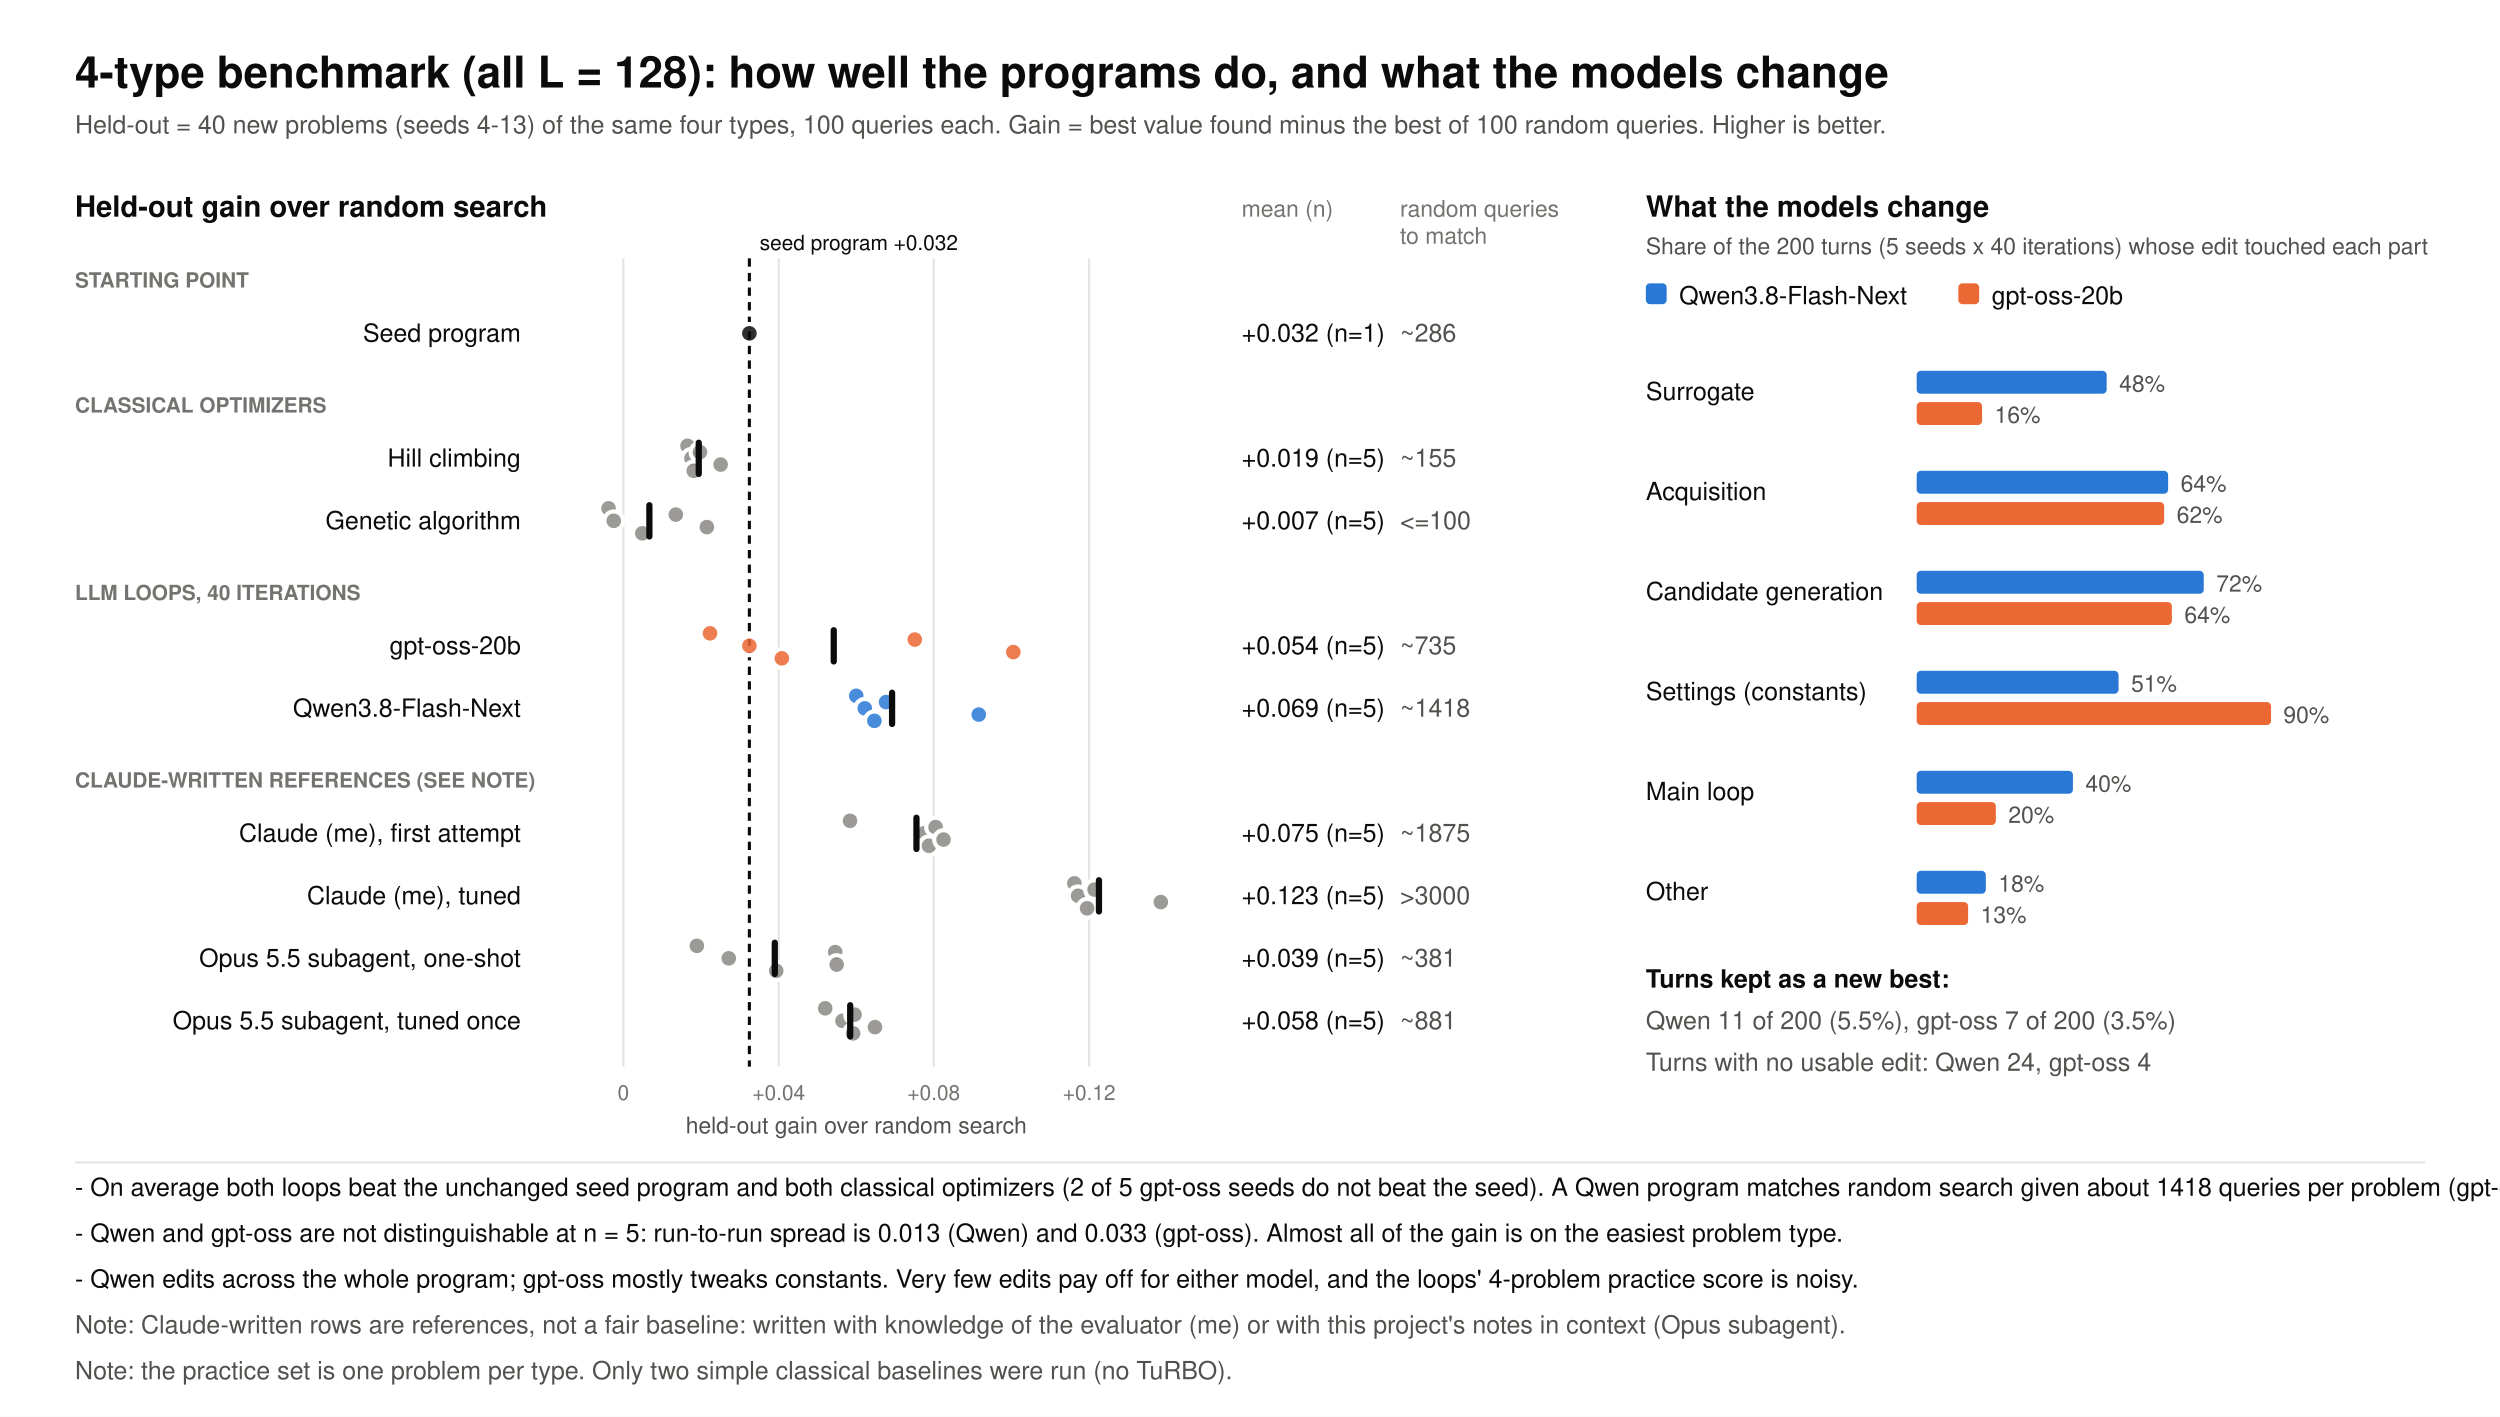
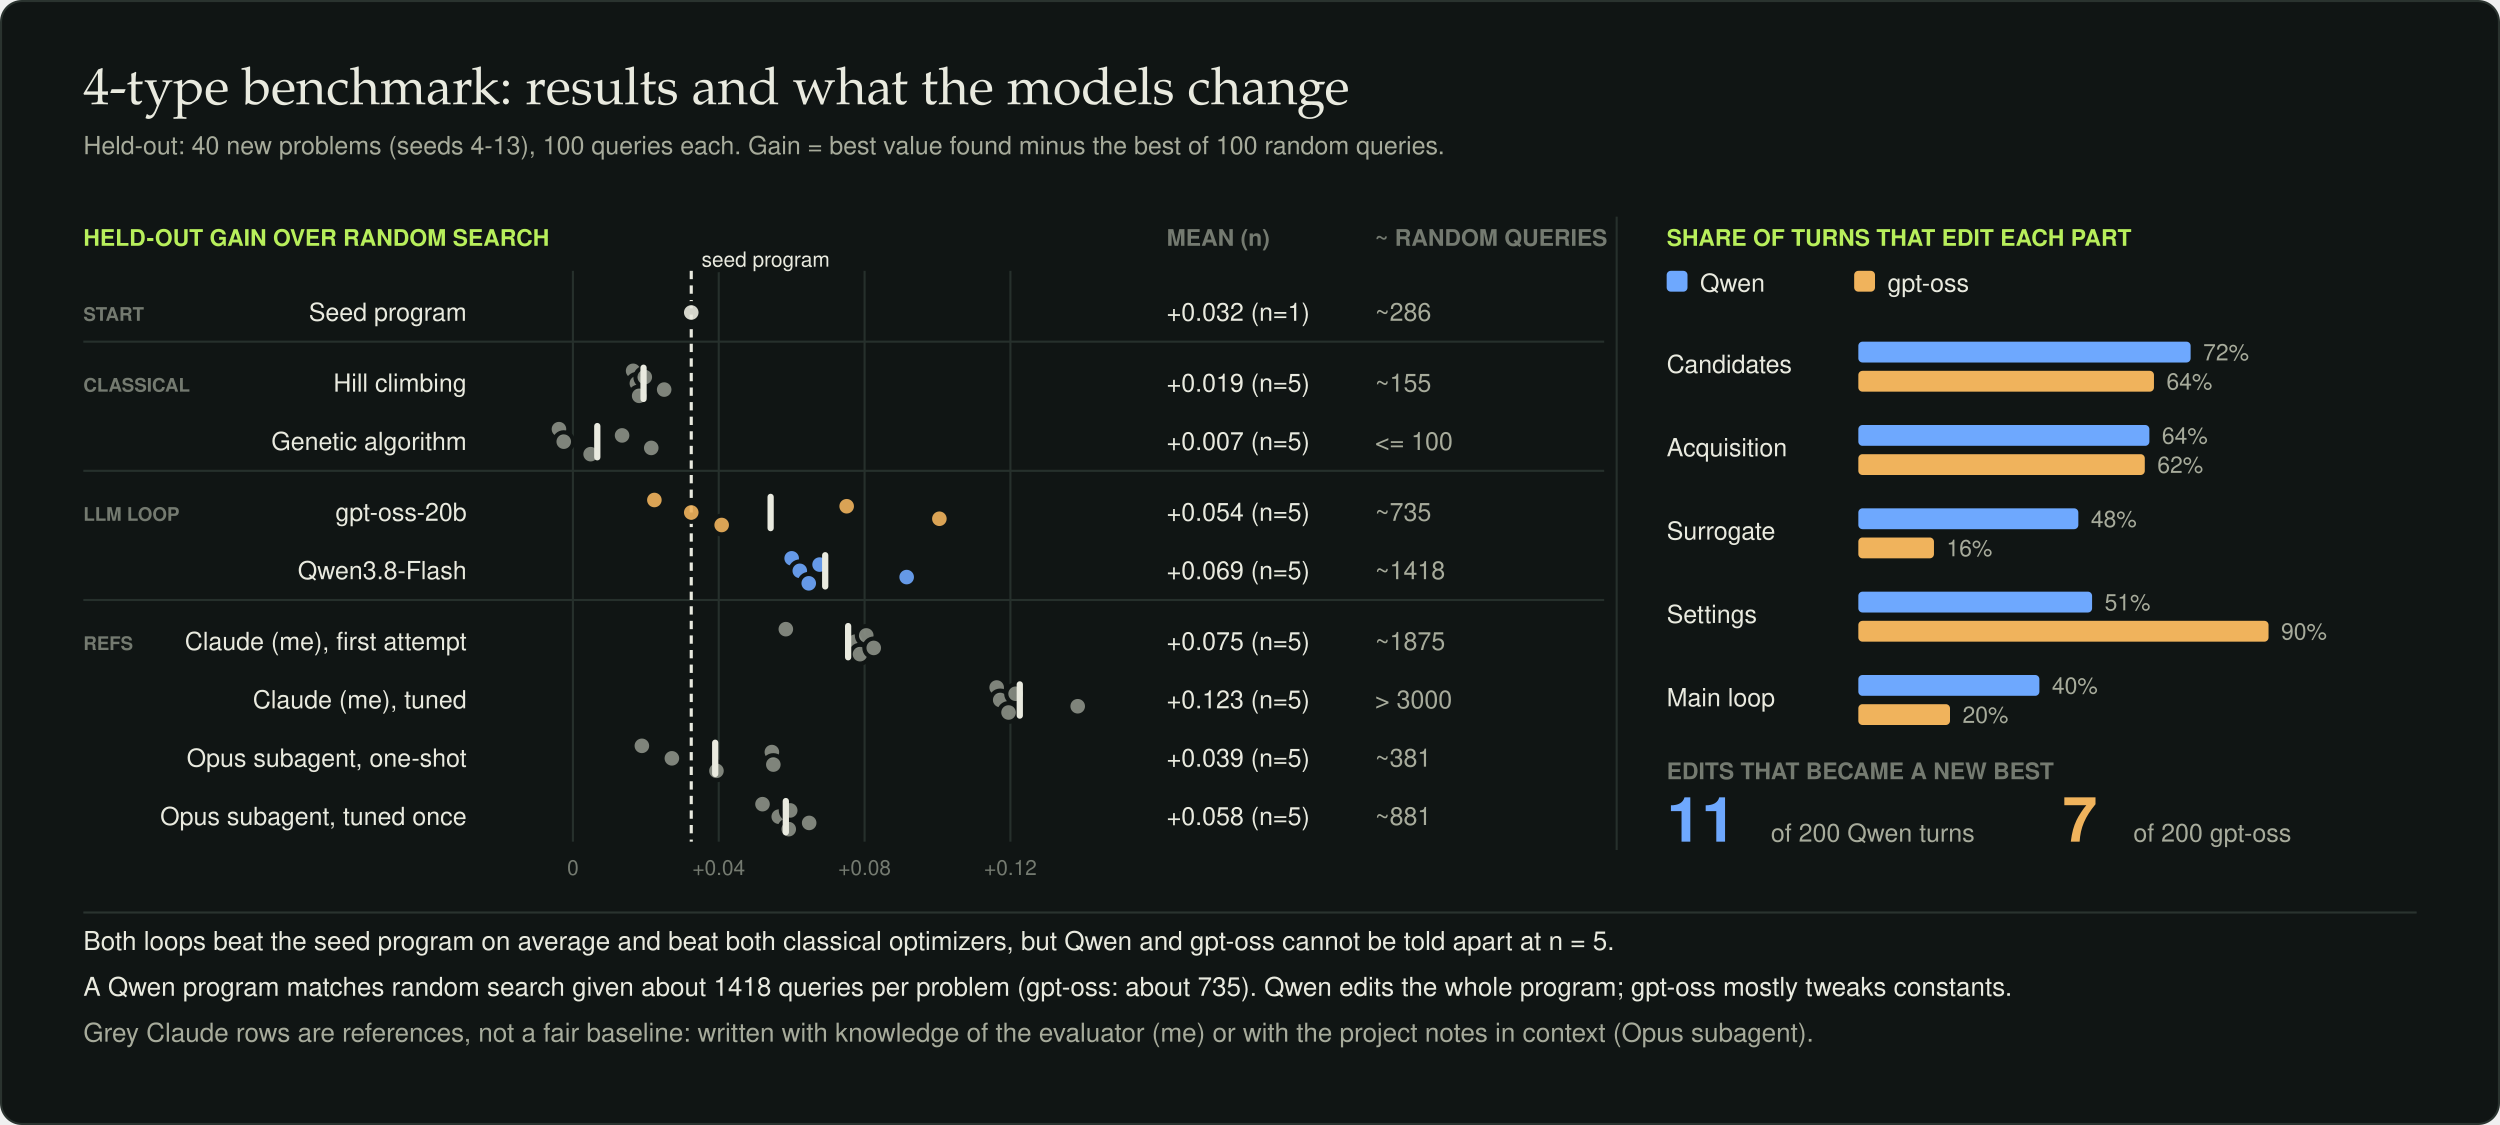
- <svg xmlns="http://www.w3.org/2000/svg" width="1200" height="680" viewBox="0 0 1200 680" font-family="Helvetica, Arial, sans-serif" role="img" aria-label="Summary of the 4-type benchmark: held-out gain by method, and what Qwen and gpt-oss change">
-   <rect width="1200" height="680" fill="#ffffff" />
-   <text x="36" y="42" font-size="21" fill="#0b0b0b" font-weight="bold" text-anchor="start">4-type benchmark (all L = 128): how well the programs do, and what the models change</text>
-   <text x="36" y="64" font-size="12" fill="#52514e" font-weight="normal" text-anchor="start">Held-out = 40 new problems (seeds 4-13) of the same four types, 100 queries each. Gain = best value found minus the best of 100 random queries. Higher is better.</text>
-   <text x="36" y="104" font-size="14" fill="#0b0b0b" font-weight="bold" text-anchor="start">Held-out gain over random search</text>
-   <text x="596" y="104" font-size="11" fill="#74736f" font-weight="normal" text-anchor="start">mean (n)</text>
-   <text x="672" y="104" font-size="11" fill="#74736f" font-weight="normal" text-anchor="start">random queries</text>
-   <text x="672" y="117" font-size="11" fill="#74736f" font-weight="normal" text-anchor="start">to match</text>
-   <text x="36" y="138" font-size="10" fill="#74736f" font-weight="bold" text-anchor="start" stroke="#ffffff" stroke-width="5" paint-order="stroke" stroke-linejoin="round">STARTING POINT</text>
-   <text x="36" y="198" font-size="10" fill="#74736f" font-weight="bold" text-anchor="start" stroke="#ffffff" stroke-width="5" paint-order="stroke" stroke-linejoin="round">CLASSICAL OPTIMIZERS</text>
-   <text x="36" y="288" font-size="10" fill="#74736f" font-weight="bold" text-anchor="start" stroke="#ffffff" stroke-width="5" paint-order="stroke" stroke-linejoin="round">LLM LOOPS, 40 ITERATIONS</text>
-   <text x="36" y="378" font-size="10" fill="#74736f" font-weight="bold" text-anchor="start" stroke="#ffffff" stroke-width="5" paint-order="stroke" stroke-linejoin="round">CLAUDE-WRITTEN REFERENCES (SEE NOTE)</text>
-   <line x1="299.2" y1="124" x2="299.2" y2="512" stroke="#e4e3df" stroke-width="1" />
-   <text x="299.2" y="528" font-size="10" fill="#74736f" font-weight="normal" text-anchor="middle">0</text>
-   <line x1="373.8" y1="124" x2="373.8" y2="512" stroke="#e4e3df" stroke-width="1" />
-   <text x="373.8" y="528" font-size="10" fill="#74736f" font-weight="normal" text-anchor="middle">+0.04</text>
-   <line x1="448.2" y1="124" x2="448.2" y2="512" stroke="#e4e3df" stroke-width="1" />
-   <text x="448.2" y="528" font-size="10" fill="#74736f" font-weight="normal" text-anchor="middle">+0.08</text>
-   <line x1="522.8" y1="124" x2="522.8" y2="512" stroke="#e4e3df" stroke-width="1" />
-   <text x="522.8" y="528" font-size="10" fill="#74736f" font-weight="normal" text-anchor="middle">+0.12</text>
-   <text x="411.0" y="544" font-size="11" fill="#52514e" font-weight="normal" text-anchor="middle">held-out gain over random search</text>
-   <line x1="359.7" y1="124" x2="359.7" y2="512" stroke="#0b0b0b" stroke-width="1.5" stroke-dasharray="4 3" />
-   <text x="250" y="164" font-size="12" fill="#0b0b0b" font-weight="normal" text-anchor="end">Seed program</text>
-   <circle cx="359.7" cy="160" r="4.5" fill="#0b0b0b" fill-opacity="0.85" stroke="#ffffff" stroke-width="2" />
-   <text x="596" y="164" font-size="12" fill="#0b0b0b" font-weight="normal" text-anchor="start">+0.032  (n=1)</text>
-   <text x="672" y="164" font-size="12" fill="#52514e" font-weight="normal" text-anchor="start">~286</text>
-   <text x="250" y="224" font-size="12" fill="#0b0b0b" font-weight="normal" text-anchor="end">Hill climbing</text>
-   <circle cx="330.0" cy="214" r="4.5" fill="#8a8984" fill-opacity="0.85" stroke="#ffffff" stroke-width="2" />
-   <circle cx="331.9" cy="220" r="4.5" fill="#8a8984" fill-opacity="0.85" stroke="#ffffff" stroke-width="2" />
-   <circle cx="333.0" cy="226" r="4.5" fill="#8a8984" fill-opacity="0.85" stroke="#ffffff" stroke-width="2" />
-   <circle cx="336.0" cy="217" r="4.5" fill="#8a8984" fill-opacity="0.85" stroke="#ffffff" stroke-width="2" />
-   <circle cx="345.9" cy="223" r="4.5" fill="#8a8984" fill-opacity="0.85" stroke="#ffffff" stroke-width="2" />
-   <rect x="333.9" y="211" width="3" height="18" rx="1.5" fill="#0b0b0b" />
-   <text x="596" y="224" font-size="12" fill="#0b0b0b" font-weight="normal" text-anchor="start">+0.019  (n=5)</text>
-   <text x="672" y="224" font-size="12" fill="#52514e" font-weight="normal" text-anchor="start">~155</text>
-   <text x="250" y="254" font-size="12" fill="#0b0b0b" font-weight="normal" text-anchor="end">Genetic algorithm</text>
-   <circle cx="292.1" cy="244" r="4.5" fill="#8a8984" fill-opacity="0.85" stroke="#ffffff" stroke-width="2" />
-   <circle cx="294.6" cy="250" r="4.5" fill="#8a8984" fill-opacity="0.85" stroke="#ffffff" stroke-width="2" />
-   <circle cx="308.3" cy="256" r="4.5" fill="#8a8984" fill-opacity="0.85" stroke="#ffffff" stroke-width="2" />
-   <circle cx="324.4" cy="247" r="4.5" fill="#8a8984" fill-opacity="0.85" stroke="#ffffff" stroke-width="2" />
-   <circle cx="339.3" cy="253" r="4.5" fill="#8a8984" fill-opacity="0.85" stroke="#ffffff" stroke-width="2" />
-   <rect x="310.2" y="241" width="3" height="18" rx="1.5" fill="#0b0b0b" />
-   <text x="596" y="254" font-size="12" fill="#0b0b0b" font-weight="normal" text-anchor="start">+0.007  (n=5)</text>
-   <text x="672" y="254" font-size="12" fill="#52514e" font-weight="normal" text-anchor="start">&lt;=100</text>
-   <text x="250" y="314" font-size="12" fill="#0b0b0b" font-weight="normal" text-anchor="end">gpt-oss-20b</text>
-   <circle cx="340.8" cy="304" r="4.5" fill="#eb6834" fill-opacity="0.85" stroke="#ffffff" stroke-width="2" />
-   <circle cx="359.7" cy="310" r="4.5" fill="#eb6834" fill-opacity="0.85" stroke="#ffffff" stroke-width="2" />
-   <circle cx="375.3" cy="316" r="4.5" fill="#eb6834" fill-opacity="0.85" stroke="#ffffff" stroke-width="2" />
-   <circle cx="439.1" cy="307" r="4.5" fill="#eb6834" fill-opacity="0.85" stroke="#ffffff" stroke-width="2" />
-   <circle cx="486.4" cy="313" r="4.5" fill="#eb6834" fill-opacity="0.85" stroke="#ffffff" stroke-width="2" />
-   <rect x="398.7" y="301" width="3" height="18" rx="1.5" fill="#0b0b0b" />
-   <text x="596" y="314" font-size="12" fill="#0b0b0b" font-weight="normal" text-anchor="start">+0.054  (n=5)</text>
-   <text x="672" y="314" font-size="12" fill="#52514e" font-weight="normal" text-anchor="start">~735</text>
-   <text x="250" y="344" font-size="12" fill="#0b0b0b" font-weight="normal" text-anchor="end">Qwen3.8-Flash-Next</text>
-   <circle cx="411.0" cy="334" r="4.5" fill="#2a78d6" fill-opacity="0.85" stroke="#ffffff" stroke-width="2" />
-   <circle cx="415.1" cy="340" r="4.5" fill="#2a78d6" fill-opacity="0.85" stroke="#ffffff" stroke-width="2" />
-   <circle cx="419.7" cy="346" r="4.5" fill="#2a78d6" fill-opacity="0.85" stroke="#ffffff" stroke-width="2" />
-   <circle cx="425.3" cy="337" r="4.5" fill="#2a78d6" fill-opacity="0.85" stroke="#ffffff" stroke-width="2" />
-   <circle cx="469.8" cy="343" r="4.5" fill="#2a78d6" fill-opacity="0.85" stroke="#ffffff" stroke-width="2" />
-   <rect x="426.7" y="331" width="3" height="18" rx="1.5" fill="#0b0b0b" />
-   <text x="596" y="344" font-size="12" fill="#0b0b0b" font-weight="normal" text-anchor="start">+0.069  (n=5)</text>
-   <text x="672" y="344" font-size="12" fill="#52514e" font-weight="normal" text-anchor="start">~1418</text>
-   <text x="250" y="404" font-size="12" fill="#0b0b0b" font-weight="normal" text-anchor="end">Claude (me), first attempt</text>
-   <circle cx="408.0" cy="394" r="4.5" fill="#8a8984" fill-opacity="0.85" stroke="#ffffff" stroke-width="2" />
-   <circle cx="443.5" cy="400" r="4.5" fill="#8a8984" fill-opacity="0.85" stroke="#ffffff" stroke-width="2" />
-   <circle cx="445.9" cy="406" r="4.5" fill="#8a8984" fill-opacity="0.85" stroke="#ffffff" stroke-width="2" />
-   <circle cx="449.1" cy="397" r="4.5" fill="#8a8984" fill-opacity="0.85" stroke="#ffffff" stroke-width="2" />
-   <circle cx="452.9" cy="403" r="4.5" fill="#8a8984" fill-opacity="0.85" stroke="#ffffff" stroke-width="2" />
-   <rect x="438.4" y="391" width="3" height="18" rx="1.5" fill="#0b0b0b" />
-   <text x="596" y="404" font-size="12" fill="#0b0b0b" font-weight="normal" text-anchor="start">+0.075  (n=5)</text>
-   <text x="672" y="404" font-size="12" fill="#52514e" font-weight="normal" text-anchor="start">~1875</text>
-   <text x="250" y="434" font-size="12" fill="#0b0b0b" font-weight="normal" text-anchor="end">Claude (me), tuned</text>
-   <circle cx="515.7" cy="424" r="4.5" fill="#8a8984" fill-opacity="0.85" stroke="#ffffff" stroke-width="2" />
-   <circle cx="517.5" cy="430" r="4.5" fill="#8a8984" fill-opacity="0.85" stroke="#ffffff" stroke-width="2" />
-   <circle cx="521.8" cy="436" r="4.5" fill="#8a8984" fill-opacity="0.85" stroke="#ffffff" stroke-width="2" />
-   <circle cx="525.4" cy="427" r="4.5" fill="#8a8984" fill-opacity="0.85" stroke="#ffffff" stroke-width="2" />
-   <circle cx="557.2" cy="433" r="4.5" fill="#8a8984" fill-opacity="0.85" stroke="#ffffff" stroke-width="2" />
-   <rect x="526.0" y="421" width="3" height="18" rx="1.5" fill="#0b0b0b" />
-   <text x="596" y="434" font-size="12" fill="#0b0b0b" font-weight="normal" text-anchor="start">+0.123  (n=5)</text>
-   <text x="672" y="434" font-size="12" fill="#52514e" font-weight="normal" text-anchor="start">&gt;3000</text>
-   <text x="250" y="464" font-size="12" fill="#0b0b0b" font-weight="normal" text-anchor="end">Opus 5.5 subagent, one-shot</text>
-   <circle cx="334.5" cy="454" r="4.5" fill="#8a8984" fill-opacity="0.85" stroke="#ffffff" stroke-width="2" />
-   <circle cx="349.8" cy="460" r="4.5" fill="#8a8984" fill-opacity="0.85" stroke="#ffffff" stroke-width="2" />
-   <circle cx="372.6" cy="466" r="4.5" fill="#8a8984" fill-opacity="0.85" stroke="#ffffff" stroke-width="2" />
-   <circle cx="400.9" cy="457" r="4.5" fill="#8a8984" fill-opacity="0.85" stroke="#ffffff" stroke-width="2" />
-   <circle cx="401.6" cy="463" r="4.5" fill="#8a8984" fill-opacity="0.85" stroke="#ffffff" stroke-width="2" />
-   <rect x="370.4" y="451" width="3" height="18" rx="1.5" fill="#0b0b0b" />
-   <text x="596" y="464" font-size="12" fill="#0b0b0b" font-weight="normal" text-anchor="start">+0.039  (n=5)</text>
-   <text x="672" y="464" font-size="12" fill="#52514e" font-weight="normal" text-anchor="start">~381</text>
-   <text x="250" y="494" font-size="12" fill="#0b0b0b" font-weight="normal" text-anchor="end">Opus 5.5 subagent, tuned once</text>
-   <circle cx="396.1" cy="484" r="4.5" fill="#8a8984" fill-opacity="0.85" stroke="#ffffff" stroke-width="2" />
-   <circle cx="404.4" cy="490" r="4.5" fill="#8a8984" fill-opacity="0.85" stroke="#ffffff" stroke-width="2" />
-   <circle cx="409.5" cy="496" r="4.5" fill="#8a8984" fill-opacity="0.85" stroke="#ffffff" stroke-width="2" />
-   <circle cx="410.2" cy="487" r="4.5" fill="#8a8984" fill-opacity="0.85" stroke="#ffffff" stroke-width="2" />
-   <circle cx="420.0" cy="493" r="4.5" fill="#8a8984" fill-opacity="0.85" stroke="#ffffff" stroke-width="2" />
-   <rect x="406.6" y="481" width="3" height="18" rx="1.5" fill="#0b0b0b" />
-   <text x="596" y="494" font-size="12" fill="#0b0b0b" font-weight="normal" text-anchor="start">+0.058  (n=5)</text>
-   <text x="672" y="494" font-size="12" fill="#52514e" font-weight="normal" text-anchor="start">~881</text>
-   <text x="364.652" y="120" font-size="10" fill="#0b0b0b" font-weight="normal" text-anchor="start" stroke="#ffffff" stroke-width="5" paint-order="stroke" stroke-linejoin="round">seed program +0.032</text>
-   <text x="790" y="104" font-size="14" fill="#0b0b0b" font-weight="bold" text-anchor="start">What the models change</text>
-   <text x="790" y="122" font-size="11" fill="#52514e" font-weight="normal" text-anchor="start">Share of the 200 turns (5 seeds x 40 iterations) whose edit touched each part</text>
-   <rect x="790" y="136" width="10" height="10" rx="2" fill="#2a78d6" />
-   <text x="806" y="146" font-size="12" fill="#0b0b0b" font-weight="normal" text-anchor="start">Qwen3.8-Flash-Next</text>
-   <rect x="940" y="136" width="10" height="10" rx="2" fill="#eb6834" />
-   <text x="956" y="146" font-size="12" fill="#0b0b0b" font-weight="normal" text-anchor="start">gpt-oss-20b</text>
-   <text x="790" y="192" font-size="12" fill="#0b0b0b" font-weight="normal" text-anchor="start">Surrogate</text>
-   <rect x="920" y="178" width="91.2" height="11" rx="2" fill="#2a78d6" />
-   <text x="1017.2" y="188" font-size="11" fill="#52514e" font-weight="normal" text-anchor="start">48%</text>
-   <rect x="920" y="193" width="31.4" height="11" rx="2" fill="#eb6834" />
-   <text x="957.4" y="203" font-size="11" fill="#52514e" font-weight="normal" text-anchor="start">16%</text>
-   <text x="790" y="240" font-size="12" fill="#0b0b0b" font-weight="normal" text-anchor="start">Acquisition</text>
-   <rect x="920" y="226" width="120.7" height="11" rx="2" fill="#2a78d6" />
-   <text x="1046.7" y="236" font-size="11" fill="#52514e" font-weight="normal" text-anchor="start">64%</text>
-   <rect x="920" y="241" width="118.8" height="11" rx="2" fill="#eb6834" />
-   <text x="1044.8" y="251" font-size="11" fill="#52514e" font-weight="normal" text-anchor="start">62%</text>
-   <text x="790" y="288" font-size="12" fill="#0b0b0b" font-weight="normal" text-anchor="start">Candidate generation</text>
-   <rect x="920" y="274" width="137.8" height="11" rx="2" fill="#2a78d6" />
-   <text x="1063.8" y="284" font-size="11" fill="#52514e" font-weight="normal" text-anchor="start">72%</text>
-   <rect x="920" y="289" width="122.5" height="11" rx="2" fill="#eb6834" />
-   <text x="1048.5" y="299" font-size="11" fill="#52514e" font-weight="normal" text-anchor="start">64%</text>
-   <text x="790" y="336" font-size="12" fill="#0b0b0b" font-weight="normal" text-anchor="start">Settings (constants)</text>
-   <rect x="920" y="322" width="96.9" height="11" rx="2" fill="#2a78d6" />
-   <text x="1022.9" y="332" font-size="11" fill="#52514e" font-weight="normal" text-anchor="start">51%</text>
-   <rect x="920" y="337" width="170.1" height="11" rx="2" fill="#eb6834" />
-   <text x="1096.0" y="347" font-size="11" fill="#52514e" font-weight="normal" text-anchor="start">90%</text>
-   <text x="790" y="384" font-size="12" fill="#0b0b0b" font-weight="normal" text-anchor="start">Main loop</text>
-   <rect x="920" y="370" width="75.0" height="11" rx="2" fill="#2a78d6" />
-   <text x="1001.0" y="380" font-size="11" fill="#52514e" font-weight="normal" text-anchor="start">40%</text>
-   <rect x="920" y="385" width="38.0" height="11" rx="2" fill="#eb6834" />
-   <text x="964.0" y="395" font-size="11" fill="#52514e" font-weight="normal" text-anchor="start">20%</text>
-   <text x="790" y="432" font-size="12" fill="#0b0b0b" font-weight="normal" text-anchor="start">Other</text>
-   <rect x="920" y="418" width="33.2" height="11" rx="2" fill="#2a78d6" />
-   <text x="959.2" y="428" font-size="11" fill="#52514e" font-weight="normal" text-anchor="start">18%</text>
-   <rect x="920" y="433" width="24.7" height="11" rx="2" fill="#eb6834" />
-   <text x="950.7" y="443" font-size="11" fill="#52514e" font-weight="normal" text-anchor="start">13%</text>
-   <text x="790" y="474" font-size="12" fill="#0b0b0b" font-weight="bold" text-anchor="start">Turns kept as a new best:</text>
-   <text x="790" y="494" font-size="12" fill="#52514e" font-weight="normal" text-anchor="start">Qwen 11 of 200 (5.5%), gpt-oss 7 of 200 (3.5%)</text>
-   <text x="790" y="514" font-size="12" fill="#52514e" font-weight="normal" text-anchor="start">Turns with no usable edit: Qwen 24, gpt-oss 4</text>
-   <line x1="36" y1="558" x2="1164" y2="558" stroke="#e4e3df" />
-   <text x="36" y="574" font-size="12" fill="#0b0b0b" font-weight="normal" text-anchor="start">- On average both loops beat the unchanged seed program and both classical optimizers (2 of 5 gpt-oss seeds do not beat the seed). A Qwen program matches random search given about 1418 queries per problem (gpt-oss: about 735).</text>
-   <text x="36" y="596" font-size="12" fill="#0b0b0b" font-weight="normal" text-anchor="start">- Qwen and gpt-oss are not distinguishable at n = 5: run-to-run spread is 0.013 (Qwen) and 0.033 (gpt-oss). Almost all of the gain is on the easiest problem type.</text>
-   <text x="36" y="618" font-size="12" fill="#0b0b0b" font-weight="normal" text-anchor="start">- Qwen edits across the whole program; gpt-oss mostly tweaks constants. Very few edits pay off for either model, and the loops' 4-problem practice score is noisy.</text>
-   <text x="36" y="640" font-size="12" fill="#52514e" font-weight="normal" text-anchor="start">Note: Claude-written rows are references, not a fair baseline: written with knowledge of the evaluator (me) or with this project's notes in context (Opus subagent).</text>
-   <text x="36" y="662" font-size="12" fill="#52514e" font-weight="normal" text-anchor="start">Note: the practice set is one problem per type. Only two simple classical baselines were run (no TuRBO).</text>
+ <svg xmlns="http://www.w3.org/2000/svg" width="1200" height="540" viewBox="0 0 1200 540" font-family="Segoe UI, Helvetica, Arial, sans-serif" role="img" aria-label="Summary of the 4-type benchmark: held-out gain by method, and what Qwen and gpt-oss change">
+   <rect x="0.5" y="0.5" width="1199" height="539" rx="10" fill="#101514" stroke="#2a332f" />
+   <text x="40" y="50" font-size="25" fill="#e9eadf" font-weight="normal" text-anchor="start" font-family="Palatino Linotype, Book Antiqua, Palatino, serif">4-type benchmark: results and what the models change</text>
+   <text x="40" y="74" font-size="12" fill="#a7ab9b" font-weight="normal" text-anchor="start">Held-out: 40 new problems (seeds 4-13), 100 queries each.  Gain = best value found minus the best of 100 random queries.</text>
+   <text x="40" y="118" font-size="11" fill="#b8ef5b" font-weight="bold" text-anchor="start">HELD-OUT GAIN OVER RANDOM SEARCH</text>
+   <text x="560" y="118" font-size="11" fill="#747a70" font-weight="bold" text-anchor="start">MEAN (n)</text>
+   <text x="660" y="118" font-size="11" fill="#747a70" font-weight="bold" text-anchor="start">~ RANDOM QUERIES</text>
+   <line x1="40" y1="164" x2="770" y2="164" stroke="#26302c" />
+   <line x1="40" y1="226" x2="770" y2="226" stroke="#26302c" />
+   <line x1="40" y1="288" x2="770" y2="288" stroke="#26302c" />
+   <line x1="275.0" y1="130" x2="275.0" y2="404" stroke="#26302c" />
+   <text x="275.0" y="420" font-size="10" fill="#747a70" font-weight="normal" text-anchor="middle">0</text>
+   <line x1="345.0" y1="130" x2="345.0" y2="404" stroke="#26302c" />
+   <text x="345.0" y="420" font-size="10" fill="#747a70" font-weight="normal" text-anchor="middle">+0.04</text>
+   <line x1="415.0" y1="130" x2="415.0" y2="404" stroke="#26302c" />
+   <text x="415.0" y="420" font-size="10" fill="#747a70" font-weight="normal" text-anchor="middle">+0.08</text>
+   <line x1="485.0" y1="130" x2="485.0" y2="404" stroke="#26302c" />
+   <text x="485.0" y="420" font-size="10" fill="#747a70" font-weight="normal" text-anchor="middle">+0.12</text>
+   <line x1="331.8" y1="130" x2="331.8" y2="404" stroke="#e9eadf" stroke-width="1.5" stroke-dasharray="4 3" />
+   <text x="336.754" y="128" font-size="10" fill="#e9eadf" font-weight="normal" text-anchor="start" stroke="#101514" stroke-width="5" paint-order="stroke" stroke-linejoin="round">seed program</text>
+   <text x="40" y="154" font-size="9" fill="#747a70" font-weight="bold" text-anchor="start">START</text>
+   <text x="224" y="154" font-size="12" fill="#e9eadf" font-weight="normal" text-anchor="end">Seed program</text>
+   <circle cx="331.8" cy="150" r="4.5" fill="#e9eadf" fill-opacity="0.9" stroke="#101514" stroke-width="2" />
+   <text x="560" y="154" font-size="12" fill="#e9eadf" font-weight="normal" text-anchor="start">+0.032 (n=1)</text>
+   <text x="660" y="154" font-size="12" fill="#a7ab9b" font-weight="normal" text-anchor="start">~286</text>
+   <text x="40" y="188" font-size="9" fill="#747a70" font-weight="bold" text-anchor="start">CLASSICAL</text>
+   <text x="224" y="188" font-size="12" fill="#e9eadf" font-weight="normal" text-anchor="end">Hill climbing</text>
+   <circle cx="303.9" cy="178" r="4.5" fill="#8b9086" fill-opacity="0.9" stroke="#101514" stroke-width="2" />
+   <circle cx="305.7" cy="184" r="4.5" fill="#8b9086" fill-opacity="0.9" stroke="#101514" stroke-width="2" />
+   <circle cx="306.8" cy="190" r="4.5" fill="#8b9086" fill-opacity="0.9" stroke="#101514" stroke-width="2" />
+   <circle cx="309.5" cy="181" r="4.5" fill="#8b9086" fill-opacity="0.9" stroke="#101514" stroke-width="2" />
+   <circle cx="318.8" cy="187" r="4.5" fill="#8b9086" fill-opacity="0.9" stroke="#101514" stroke-width="2" />
+   <rect x="307.4" y="175" width="3" height="18" rx="1.5" fill="#e9eadf" />
+   <text x="560" y="188" font-size="12" fill="#e9eadf" font-weight="normal" text-anchor="start">+0.019 (n=5)</text>
+   <text x="660" y="188" font-size="12" fill="#a7ab9b" font-weight="normal" text-anchor="start">~155</text>
+   <text x="224" y="216" font-size="12" fill="#e9eadf" font-weight="normal" text-anchor="end">Genetic algorithm</text>
+   <circle cx="268.3" cy="206" r="4.5" fill="#8b9086" fill-opacity="0.9" stroke="#101514" stroke-width="2" />
+   <circle cx="270.6" cy="212" r="4.5" fill="#8b9086" fill-opacity="0.9" stroke="#101514" stroke-width="2" />
+   <circle cx="283.5" cy="218" r="4.5" fill="#8b9086" fill-opacity="0.9" stroke="#101514" stroke-width="2" />
+   <circle cx="298.6" cy="209" r="4.5" fill="#8b9086" fill-opacity="0.9" stroke="#101514" stroke-width="2" />
+   <circle cx="312.6" cy="215" r="4.5" fill="#8b9086" fill-opacity="0.9" stroke="#101514" stroke-width="2" />
+   <rect x="285.2" y="203" width="3" height="18" rx="1.5" fill="#e9eadf" />
+   <text x="560" y="216" font-size="12" fill="#e9eadf" font-weight="normal" text-anchor="start">+0.007 (n=5)</text>
+   <text x="660" y="216" font-size="12" fill="#a7ab9b" font-weight="normal" text-anchor="start">&lt;= 100</text>
+   <text x="40" y="250" font-size="9" fill="#747a70" font-weight="bold" text-anchor="start">LLM LOOP</text>
+   <text x="224" y="250" font-size="12" fill="#e9eadf" font-weight="normal" text-anchor="end">gpt-oss-20b</text>
+   <circle cx="314.1" cy="240" r="4.5" fill="#f0b35c" fill-opacity="0.9" stroke="#101514" stroke-width="2" />
+   <circle cx="331.8" cy="246" r="4.5" fill="#f0b35c" fill-opacity="0.9" stroke="#101514" stroke-width="2" />
+   <circle cx="346.4" cy="252" r="4.5" fill="#f0b35c" fill-opacity="0.9" stroke="#101514" stroke-width="2" />
+   <circle cx="406.4" cy="243" r="4.5" fill="#f0b35c" fill-opacity="0.9" stroke="#101514" stroke-width="2" />
+   <circle cx="450.9" cy="249" r="4.5" fill="#f0b35c" fill-opacity="0.9" stroke="#101514" stroke-width="2" />
+   <rect x="368.4" y="237" width="3" height="18" rx="1.5" fill="#e9eadf" />
+   <text x="560" y="250" font-size="12" fill="#e9eadf" font-weight="normal" text-anchor="start">+0.054 (n=5)</text>
+   <text x="660" y="250" font-size="12" fill="#a7ab9b" font-weight="normal" text-anchor="start">~735</text>
+   <text x="224" y="278" font-size="12" fill="#e9eadf" font-weight="normal" text-anchor="end">Qwen3.8-Flash</text>
+   <circle cx="380.0" cy="268" r="4.5" fill="#6ea8fe" fill-opacity="0.9" stroke="#101514" stroke-width="2" />
+   <circle cx="383.9" cy="274" r="4.5" fill="#6ea8fe" fill-opacity="0.9" stroke="#101514" stroke-width="2" />
+   <circle cx="388.2" cy="280" r="4.5" fill="#6ea8fe" fill-opacity="0.9" stroke="#101514" stroke-width="2" />
+   <circle cx="393.4" cy="271" r="4.5" fill="#6ea8fe" fill-opacity="0.9" stroke="#101514" stroke-width="2" />
+   <circle cx="435.2" cy="277" r="4.5" fill="#6ea8fe" fill-opacity="0.9" stroke="#101514" stroke-width="2" />
+   <rect x="394.6" y="265" width="3" height="18" rx="1.5" fill="#e9eadf" />
+   <text x="560" y="278" font-size="12" fill="#e9eadf" font-weight="normal" text-anchor="start">+0.069 (n=5)</text>
+   <text x="660" y="278" font-size="12" fill="#a7ab9b" font-weight="normal" text-anchor="start">~1418</text>
+   <text x="40" y="312" font-size="9" fill="#747a70" font-weight="bold" text-anchor="start">REFS</text>
+   <text x="224" y="312" font-size="12" fill="#e9eadf" font-weight="normal" text-anchor="end">Claude (me), first attempt</text>
+   <circle cx="377.2" cy="302" r="4.5" fill="#8b9086" fill-opacity="0.9" stroke="#101514" stroke-width="2" />
+   <circle cx="410.5" cy="308" r="4.5" fill="#8b9086" fill-opacity="0.9" stroke="#101514" stroke-width="2" />
+   <circle cx="412.8" cy="314" r="4.5" fill="#8b9086" fill-opacity="0.9" stroke="#101514" stroke-width="2" />
+   <circle cx="415.8" cy="305" r="4.5" fill="#8b9086" fill-opacity="0.9" stroke="#101514" stroke-width="2" />
+   <circle cx="419.4" cy="311" r="4.5" fill="#8b9086" fill-opacity="0.9" stroke="#101514" stroke-width="2" />
+   <rect x="405.6" y="299" width="3" height="18" rx="1.5" fill="#e9eadf" />
+   <text x="560" y="312" font-size="12" fill="#e9eadf" font-weight="normal" text-anchor="start">+0.075 (n=5)</text>
+   <text x="660" y="312" font-size="12" fill="#a7ab9b" font-weight="normal" text-anchor="start">~1875</text>
+   <text x="224" y="340" font-size="12" fill="#e9eadf" font-weight="normal" text-anchor="end">Claude (me), tuned</text>
+   <circle cx="478.4" cy="330" r="4.5" fill="#8b9086" fill-opacity="0.9" stroke="#101514" stroke-width="2" />
+   <circle cx="480.1" cy="336" r="4.5" fill="#8b9086" fill-opacity="0.9" stroke="#101514" stroke-width="2" />
+   <circle cx="484.1" cy="342" r="4.5" fill="#8b9086" fill-opacity="0.9" stroke="#101514" stroke-width="2" />
+   <circle cx="487.5" cy="333" r="4.5" fill="#8b9086" fill-opacity="0.9" stroke="#101514" stroke-width="2" />
+   <circle cx="517.3" cy="339" r="4.5" fill="#8b9086" fill-opacity="0.9" stroke="#101514" stroke-width="2" />
+   <rect x="488.0" y="327" width="3" height="18" rx="1.5" fill="#e9eadf" />
+   <text x="560" y="340" font-size="12" fill="#e9eadf" font-weight="normal" text-anchor="start">+0.123 (n=5)</text>
+   <text x="660" y="340" font-size="12" fill="#a7ab9b" font-weight="normal" text-anchor="start">&gt; 3000</text>
+   <text x="224" y="368" font-size="12" fill="#e9eadf" font-weight="normal" text-anchor="end">Opus subagent, one-shot</text>
+   <circle cx="308.1" cy="358" r="4.5" fill="#8b9086" fill-opacity="0.9" stroke="#101514" stroke-width="2" />
+   <circle cx="322.5" cy="364" r="4.5" fill="#8b9086" fill-opacity="0.9" stroke="#101514" stroke-width="2" />
+   <circle cx="343.9" cy="370" r="4.5" fill="#8b9086" fill-opacity="0.9" stroke="#101514" stroke-width="2" />
+   <circle cx="370.5" cy="361" r="4.5" fill="#8b9086" fill-opacity="0.9" stroke="#101514" stroke-width="2" />
+   <circle cx="371.2" cy="367" r="4.5" fill="#8b9086" fill-opacity="0.9" stroke="#101514" stroke-width="2" />
+   <rect x="341.8" y="355" width="3" height="18" rx="1.5" fill="#e9eadf" />
+   <text x="560" y="368" font-size="12" fill="#e9eadf" font-weight="normal" text-anchor="start">+0.039 (n=5)</text>
+   <text x="660" y="368" font-size="12" fill="#a7ab9b" font-weight="normal" text-anchor="start">~381</text>
+   <text x="224" y="396" font-size="12" fill="#e9eadf" font-weight="normal" text-anchor="end">Opus subagent, tuned once</text>
+   <circle cx="366.0" cy="386" r="4.5" fill="#8b9086" fill-opacity="0.9" stroke="#101514" stroke-width="2" />
+   <circle cx="373.8" cy="392" r="4.5" fill="#8b9086" fill-opacity="0.9" stroke="#101514" stroke-width="2" />
+   <circle cx="378.6" cy="398" r="4.5" fill="#8b9086" fill-opacity="0.9" stroke="#101514" stroke-width="2" />
+   <circle cx="379.3" cy="389" r="4.5" fill="#8b9086" fill-opacity="0.9" stroke="#101514" stroke-width="2" />
+   <circle cx="388.4" cy="395" r="4.5" fill="#8b9086" fill-opacity="0.9" stroke="#101514" stroke-width="2" />
+   <rect x="375.7" y="383" width="3" height="18" rx="1.5" fill="#e9eadf" />
+   <text x="560" y="396" font-size="12" fill="#e9eadf" font-weight="normal" text-anchor="start">+0.058 (n=5)</text>
+   <text x="660" y="396" font-size="12" fill="#a7ab9b" font-weight="normal" text-anchor="start">~881</text>
+   <line x1="776" y1="104" x2="776" y2="408" stroke="#26302c" />
+   <text x="800" y="118" font-size="11" fill="#b8ef5b" font-weight="bold" text-anchor="start">SHARE OF TURNS THAT EDIT EACH PART</text>
+   <rect x="800" y="130" width="10" height="10" rx="2" fill="#6ea8fe" />
+   <text x="816" y="140" font-size="12" fill="#e9eadf" font-weight="normal" text-anchor="start">Qwen</text>
+   <rect x="890" y="130" width="10" height="10" rx="2" fill="#f0b35c" />
+   <text x="906" y="140" font-size="12" fill="#e9eadf" font-weight="normal" text-anchor="start">gpt-oss</text>
+   <text x="800" y="179" font-size="12" fill="#e9eadf" font-weight="normal" text-anchor="start">Candidates</text>
+   <rect x="892" y="164" width="159.5" height="10" rx="2" fill="#6ea8fe" />
+   <text x="1057.5" y="173" font-size="11" fill="#a7ab9b" font-weight="normal" text-anchor="start">72%</text>
+   <rect x="892" y="178" width="141.9" height="10" rx="2" fill="#f0b35c" />
+   <text x="1039.9" y="187" font-size="11" fill="#a7ab9b" font-weight="normal" text-anchor="start">64%</text>
+   <text x="800" y="219" font-size="12" fill="#e9eadf" font-weight="normal" text-anchor="start">Acquisition</text>
+   <rect x="892" y="204" width="139.7" height="10" rx="2" fill="#6ea8fe" />
+   <text x="1037.7" y="213" font-size="11" fill="#a7ab9b" font-weight="normal" text-anchor="start">64%</text>
+   <rect x="892" y="218" width="137.5" height="10" rx="2" fill="#f0b35c" />
+   <text x="1035.5" y="227" font-size="11" fill="#a7ab9b" font-weight="normal" text-anchor="start">62%</text>
+   <text x="800" y="259" font-size="12" fill="#e9eadf" font-weight="normal" text-anchor="start">Surrogate</text>
+   <rect x="892" y="244" width="105.6" height="10" rx="2" fill="#6ea8fe" />
+   <text x="1003.6" y="253" font-size="11" fill="#a7ab9b" font-weight="normal" text-anchor="start">48%</text>
+   <rect x="892" y="258" width="36.3" height="10" rx="2" fill="#f0b35c" />
+   <text x="934.3" y="267" font-size="11" fill="#a7ab9b" font-weight="normal" text-anchor="start">16%</text>
+   <text x="800" y="299" font-size="12" fill="#e9eadf" font-weight="normal" text-anchor="start">Settings</text>
+   <rect x="892" y="284" width="112.2" height="10" rx="2" fill="#6ea8fe" />
+   <text x="1010.2" y="293" font-size="11" fill="#a7ab9b" font-weight="normal" text-anchor="start">51%</text>
+   <rect x="892" y="298" width="196.9" height="10" rx="2" fill="#f0b35c" />
+   <text x="1094.9" y="307" font-size="11" fill="#a7ab9b" font-weight="normal" text-anchor="start">90%</text>
+   <text x="800" y="339" font-size="12" fill="#e9eadf" font-weight="normal" text-anchor="start">Main loop</text>
+   <rect x="892" y="324" width="86.9" height="10" rx="2" fill="#6ea8fe" />
+   <text x="984.9" y="333" font-size="11" fill="#a7ab9b" font-weight="normal" text-anchor="start">40%</text>
+   <rect x="892" y="338" width="44.0" height="10" rx="2" fill="#f0b35c" />
+   <text x="942.0" y="347" font-size="11" fill="#a7ab9b" font-weight="normal" text-anchor="start">20%</text>
+   <text x="800" y="374" font-size="11" fill="#747a70" font-weight="bold" text-anchor="start">EDITS THAT BECAME A NEW BEST</text>
+   <text x="800" y="404" font-size="30" fill="#6ea8fe" font-weight="bold" text-anchor="start">11</text>
+   <text x="850" y="404" font-size="12" fill="#a7ab9b" font-weight="normal" text-anchor="start">of 200 Qwen turns</text>
+   <text x="990" y="404" font-size="30" fill="#f0b35c" font-weight="bold" text-anchor="start">7</text>
+   <text x="1024" y="404" font-size="12" fill="#a7ab9b" font-weight="normal" text-anchor="start">of 200 gpt-oss</text>
+   <line x1="40" y1="438" x2="1160" y2="438" stroke="#2a332f" />
+   <text x="40" y="456" font-size="12.5" fill="#e9eadf" font-weight="normal" text-anchor="start">Both loops beat the seed program on average and beat both classical optimizers, but Qwen and gpt-oss cannot be told apart at n = 5.</text>
+   <text x="40" y="478" font-size="12.5" fill="#e9eadf" font-weight="normal" text-anchor="start">A Qwen program matches random search given about 1418 queries per problem (gpt-oss: about 735). Qwen edits the whole program; gpt-oss mostly tweaks constants.</text>
+   <text x="40" y="500" font-size="12.5" fill="#a7ab9b" font-weight="normal" text-anchor="start">Grey Claude rows are references, not a fair baseline: written with knowledge of the evaluator (me) or with the project notes in context (Opus subagent).</text>
</svg>
